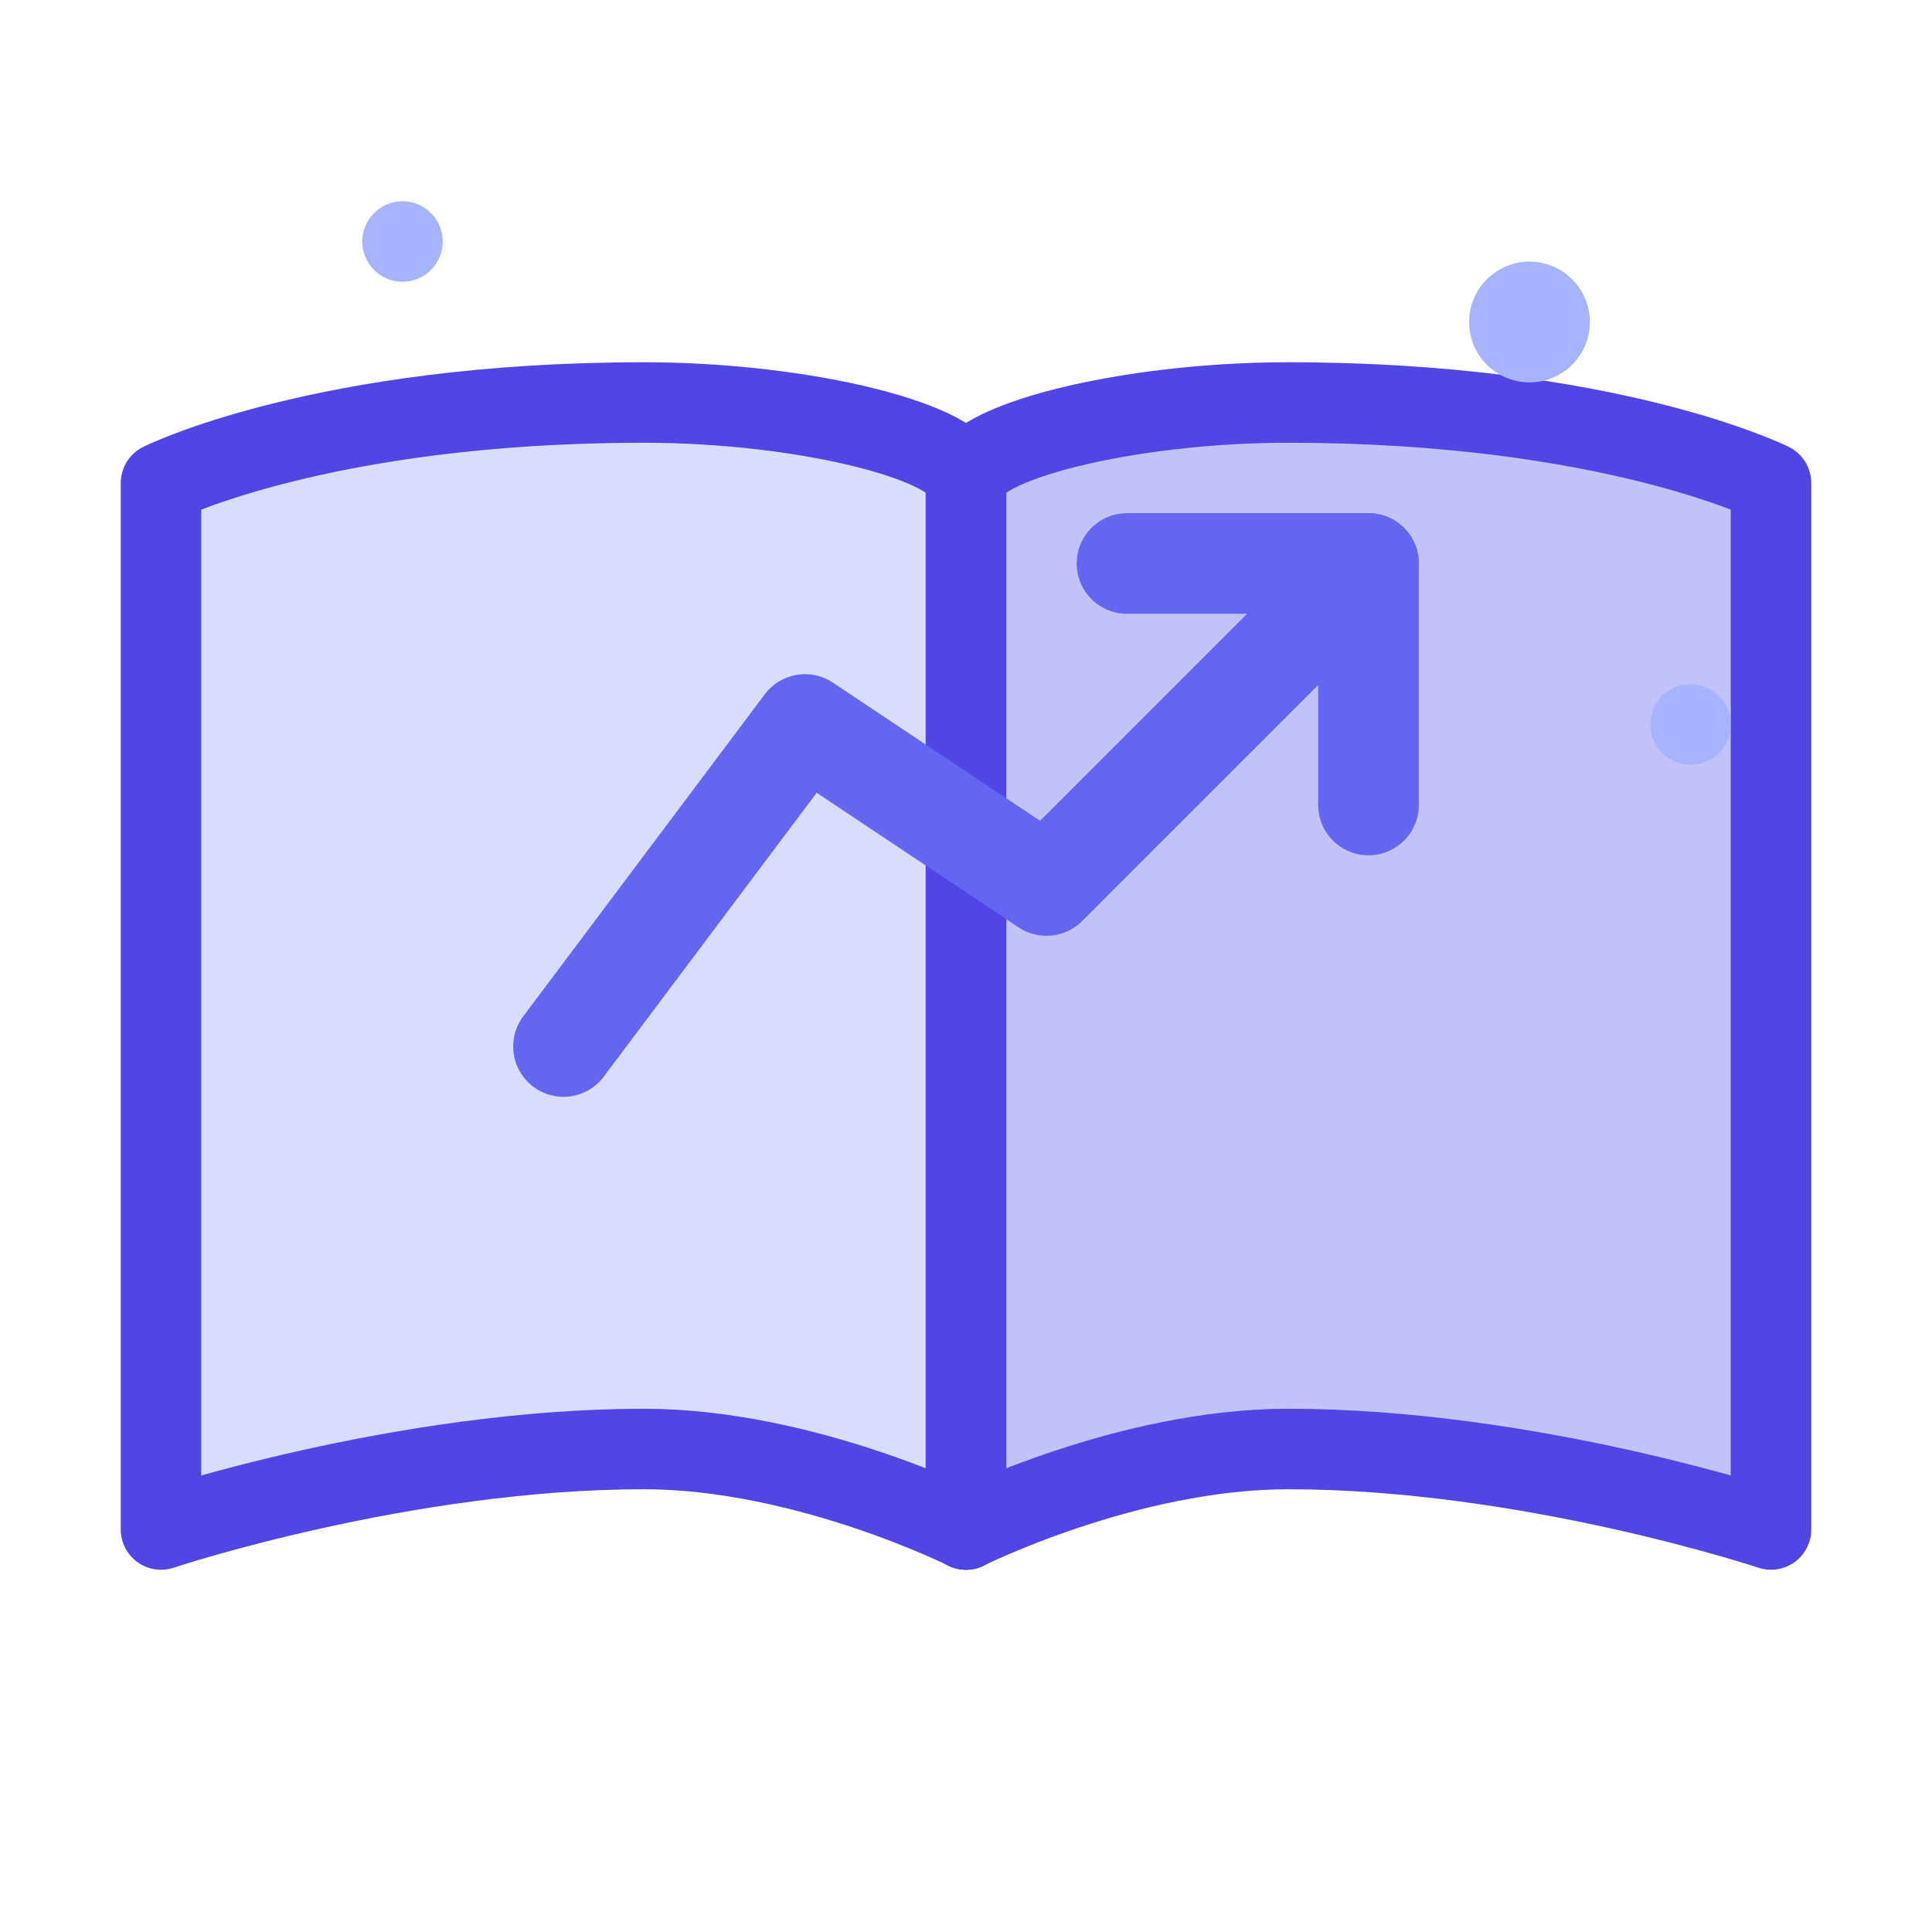
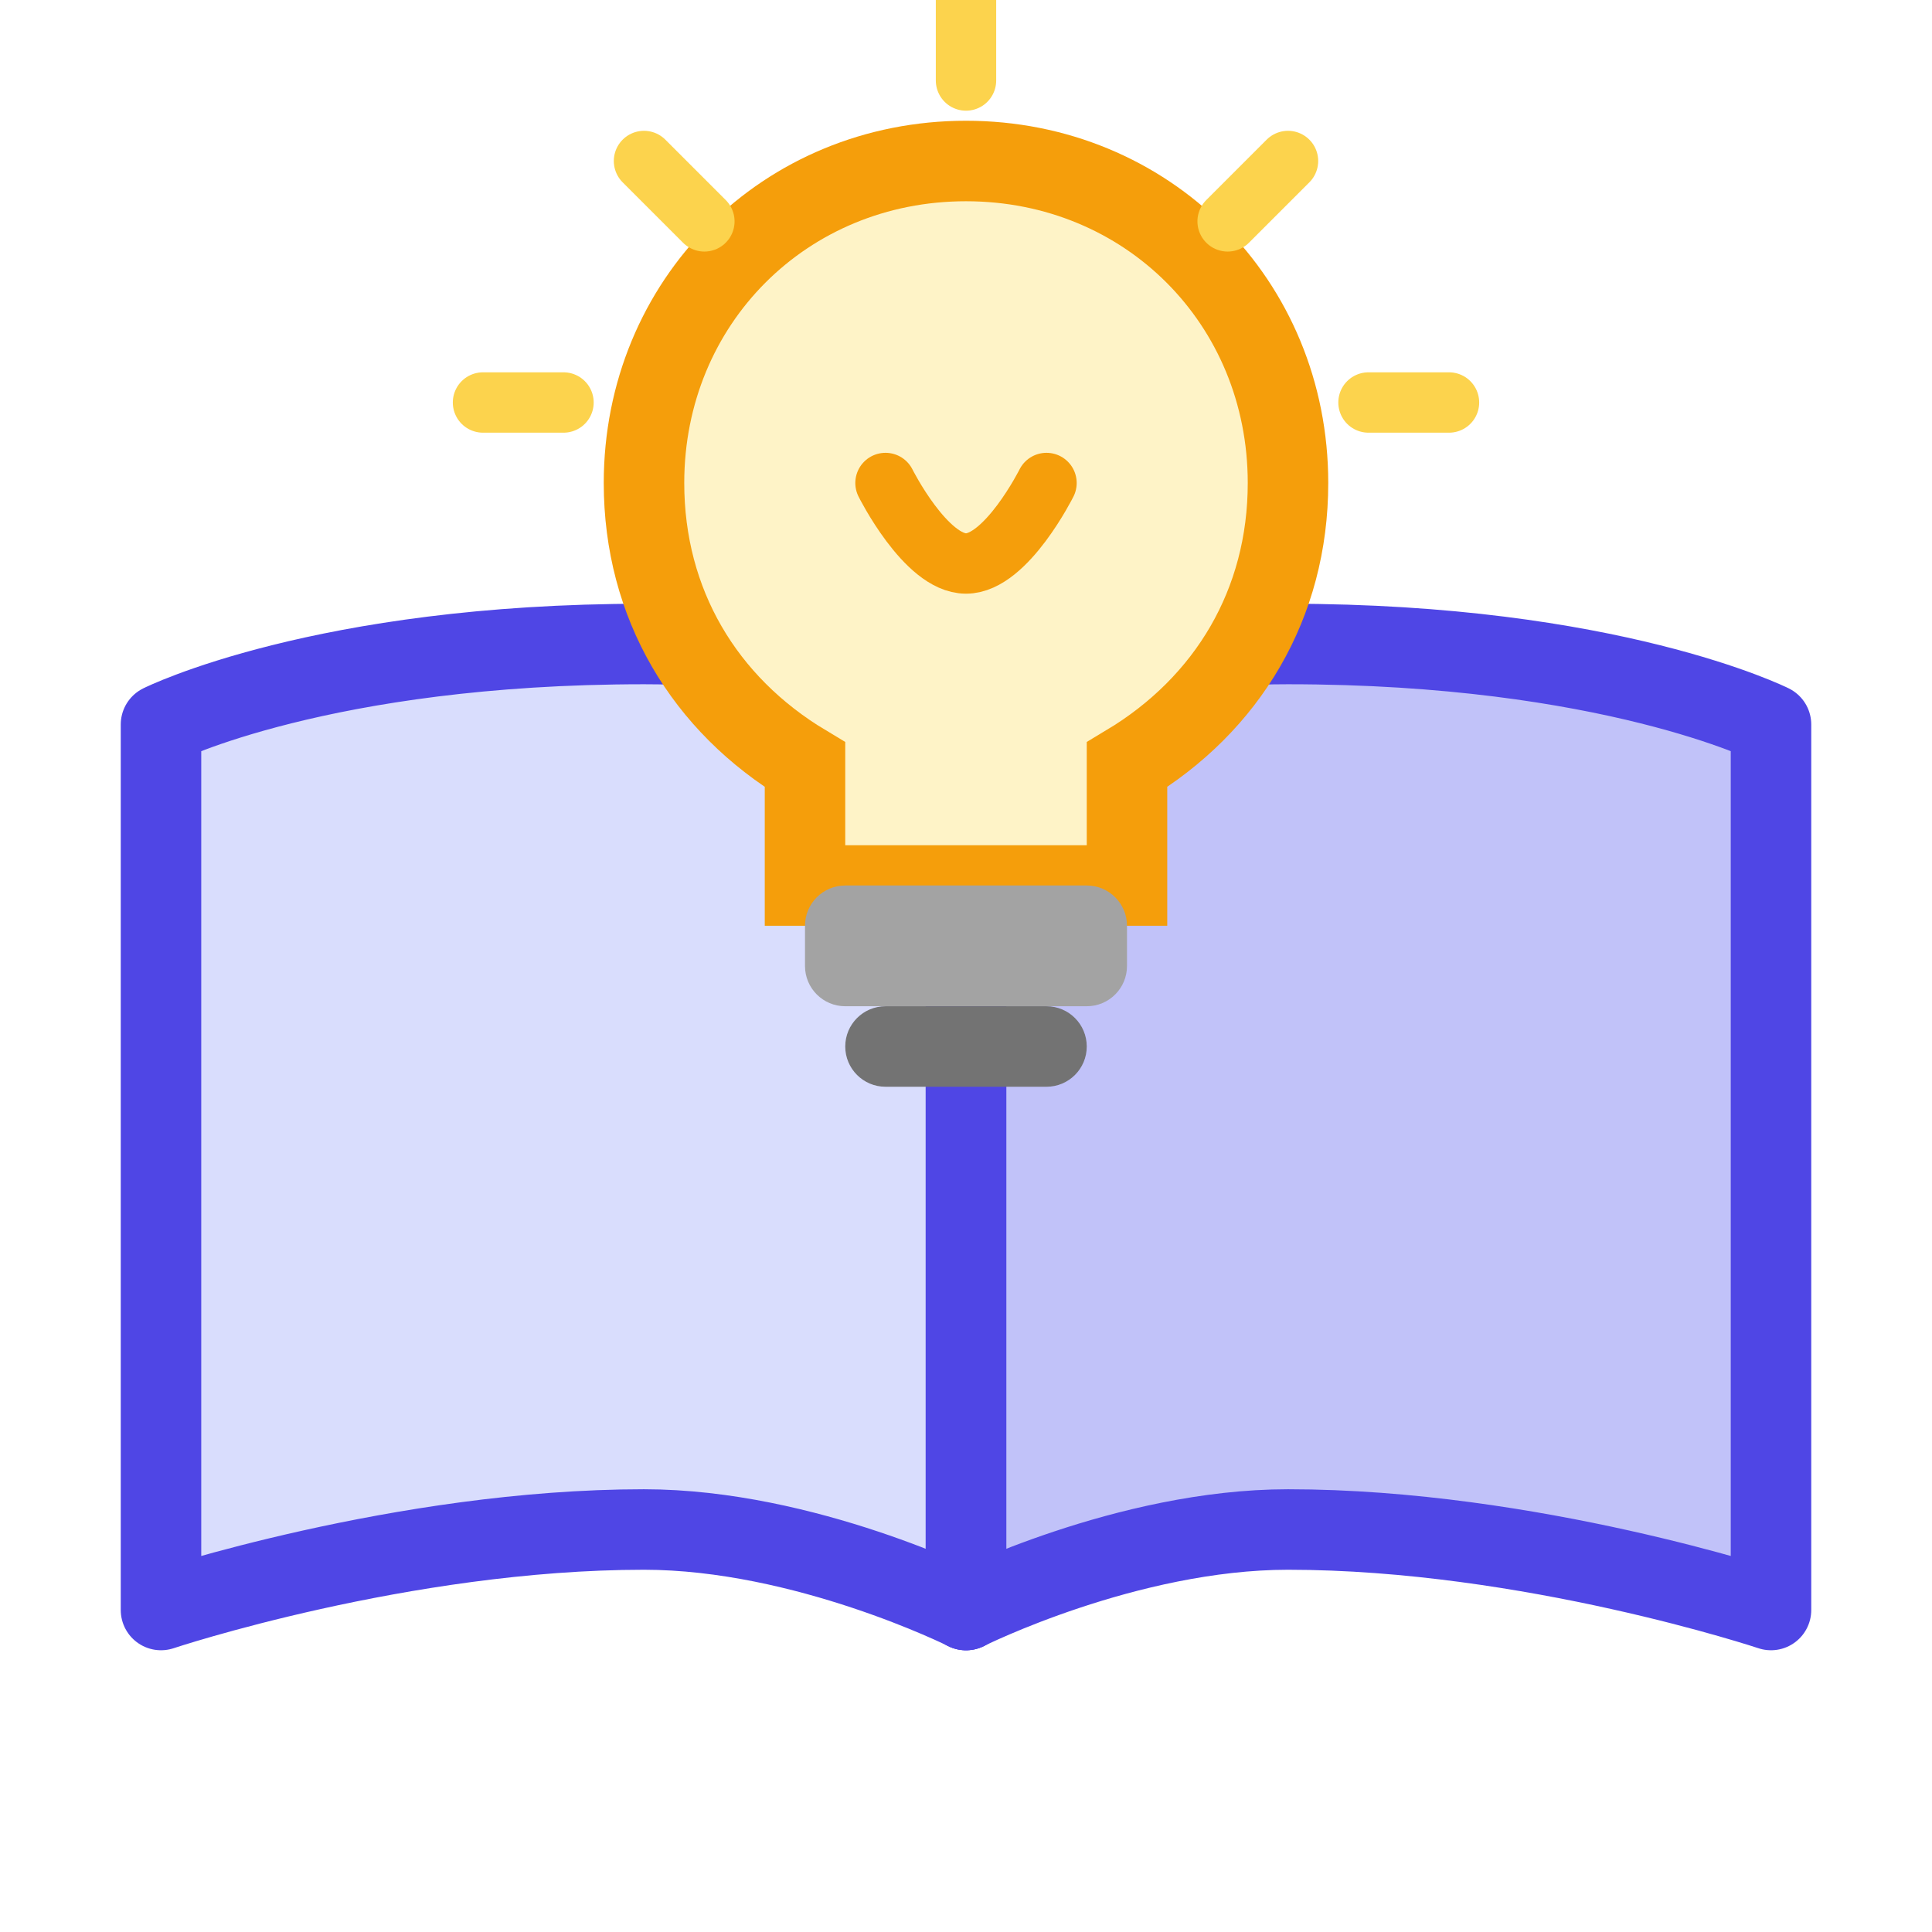
<svg xmlns="http://www.w3.org/2000/svg" viewBox="0 0 48 48" fill="none">
-   <path d="M4 12C4 12 8 10 16 10C20 10 24 11 24 12V38C24 38 20 36 16 36C10 36 4 38 4 38V12Z" fill="#818CF8" opacity="0.3" />
-   <path d="M44 12C44 12 40 10 32 10C28 10 24 11 24 12V38C24 38 28 36 32 36C38 36 44 38 44 38V12Z" fill="#6366F1" opacity="0.4" />
-   <path d="M24 12V38" stroke="#4F46E5" stroke-width="2" stroke-linecap="round" />
-   <path d="M4 12C4 12 8 10 16 10C20 10 24 11 24 12V38C24 38 20 36 16 36C10 36 4 38 4 38V12Z" stroke="#4F46E5" stroke-width="2" stroke-linecap="round" stroke-linejoin="round" fill="none" />
-   <path d="M44 12C44 12 40 10 32 10C28 10 24 11 24 12V38C24 38 28 36 32 36C38 36 44 38 44 38V12Z" stroke="#4F46E5" stroke-width="2" stroke-linecap="round" stroke-linejoin="round" fill="none" />
-   <path d="M14 26L20 18L26 22L34 14" stroke="#6366F1" stroke-width="2.5" stroke-linecap="round" stroke-linejoin="round" />
-   <path d="M28 14H34V20" stroke="#6366F1" stroke-width="2.5" stroke-linecap="round" stroke-linejoin="round" />
-   <circle cx="38" cy="8" r="1.5" fill="#A5B4FC" />
-   <circle cx="10" cy="6" r="1" fill="#A5B4FC" />
-   <circle cx="42" cy="18" r="1" fill="#A5B4FC" />
+   <path d="M4 18C4 18 8 16 16 16C20 16 24 17 24 18V40C24 40 20 38 16 38C10 38 4 40 4 40V18Z" fill="#818CF8" opacity="0.3" />
+   <path d="M44 18C44 18 40 16 32 16C28 16 24 17 24 18V40C24 40 28 38 32 38C38 38 44 40 44 40V18Z" fill="#6366F1" opacity="0.4" />
+   <path d="M24 18V40" stroke="#4F46E5" stroke-width="2" stroke-linecap="round" />
+   <path d="M4 18C4 18 8 16 16 16C20 16 24 17 24 18V40C24 40 20 38 16 38C10 38 4 40 4 40V18Z" stroke="#4F46E5" stroke-width="2" stroke-linecap="round" stroke-linejoin="round" fill="none" />
+   <path d="M44 18C44 18 40 16 32 16C28 16 24 17 24 18V40C24 40 28 38 32 38C38 38 44 40 44 40V18Z" stroke="#4F46E5" stroke-width="2" stroke-linecap="round" stroke-linejoin="round" fill="none" />
+   <path d="M24 4C19.5 4 16 7.5 16 12C16 15 17.5 17.5 20 19V22H28V19C30.5 17.5 32 15 32 12C32 7.5 28.5 4 24 4Z" fill="#FEF3C7" stroke="#F59E0B" stroke-width="2" />
+   <rect x="20" y="22" width="8" height="3" rx="1" fill="#A3A3A3" />
+   <rect x="21" y="25" width="6" height="2" rx="1" fill="#737373" />
+   <path d="M22 12C22 12 23 14 24 14C25 14 26 12 26 12" stroke="#F59E0B" stroke-width="1.5" stroke-linecap="round" />
+   <path d="M24 0V2" stroke="#FCD34D" stroke-width="1.5" stroke-linecap="round" />
+   <path d="M32 4L30.5 5.5" stroke="#FCD34D" stroke-width="1.5" stroke-linecap="round" />
+   <path d="M16 4L17.5 5.5" stroke="#FCD34D" stroke-width="1.5" stroke-linecap="round" />
+   <path d="M12 10H14" stroke="#FCD34D" stroke-width="1.5" stroke-linecap="round" />
+   <path d="M34 10H36" stroke="#FCD34D" stroke-width="1.5" stroke-linecap="round" />
</svg>
